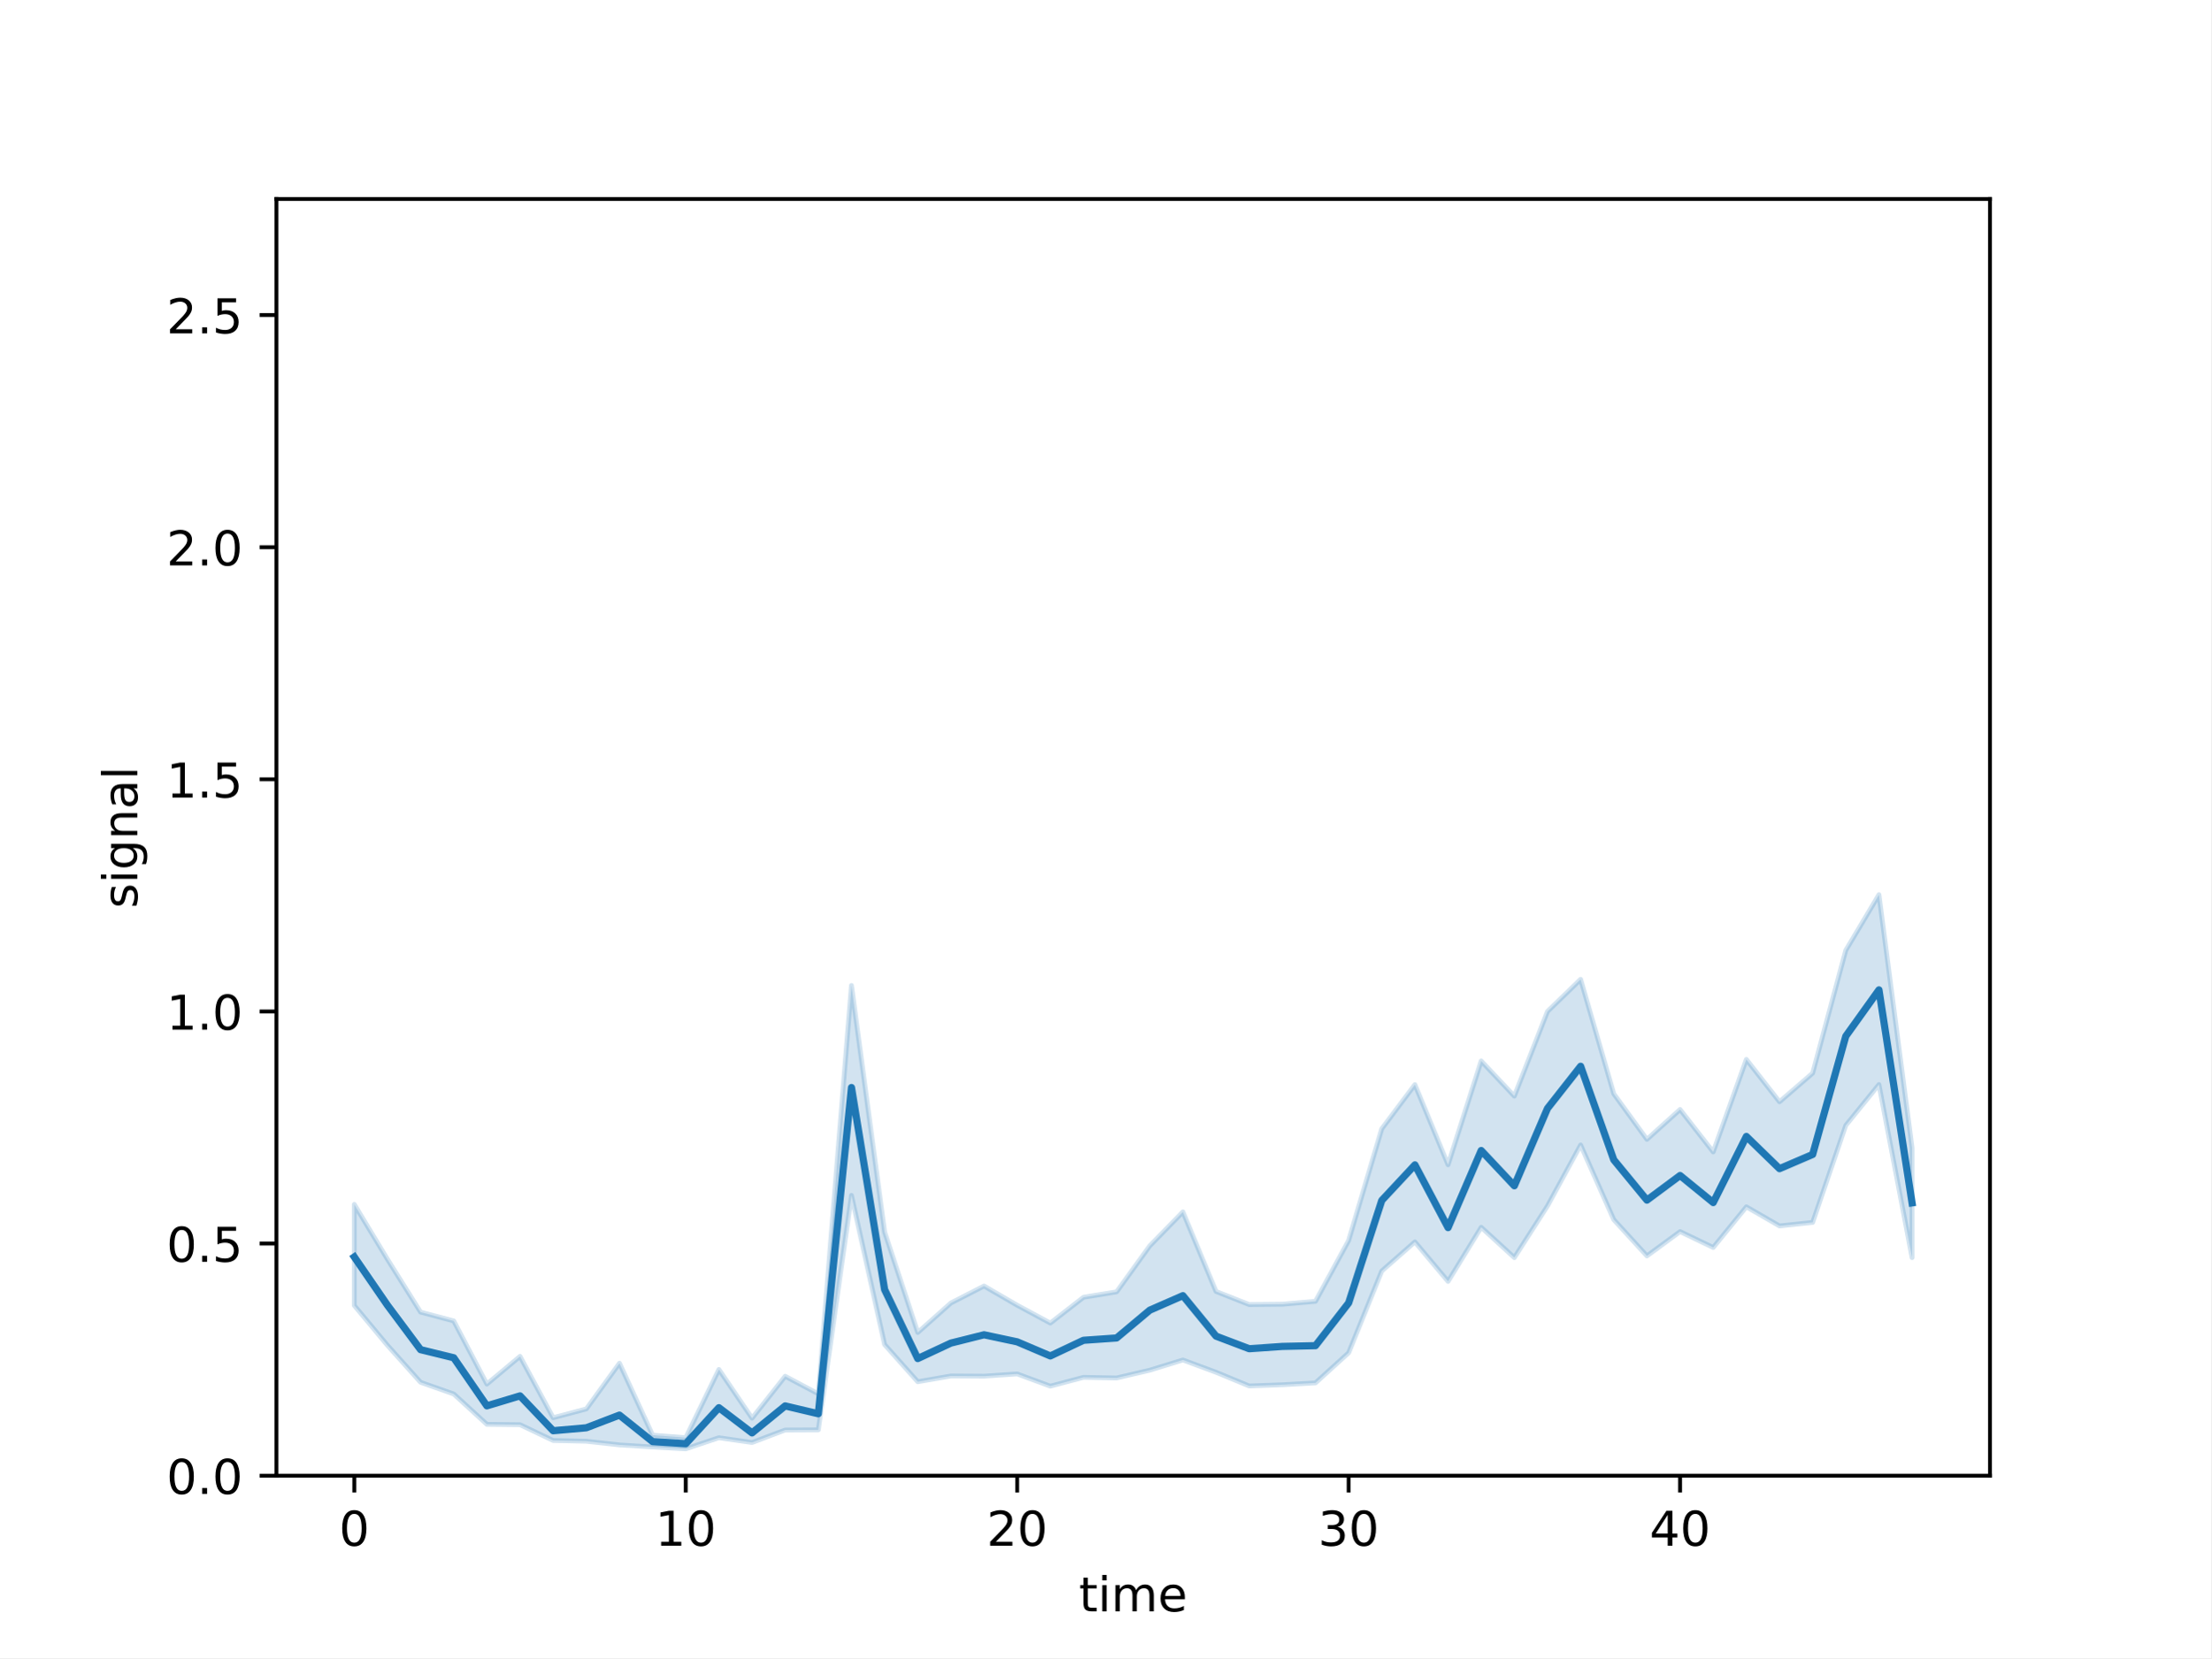
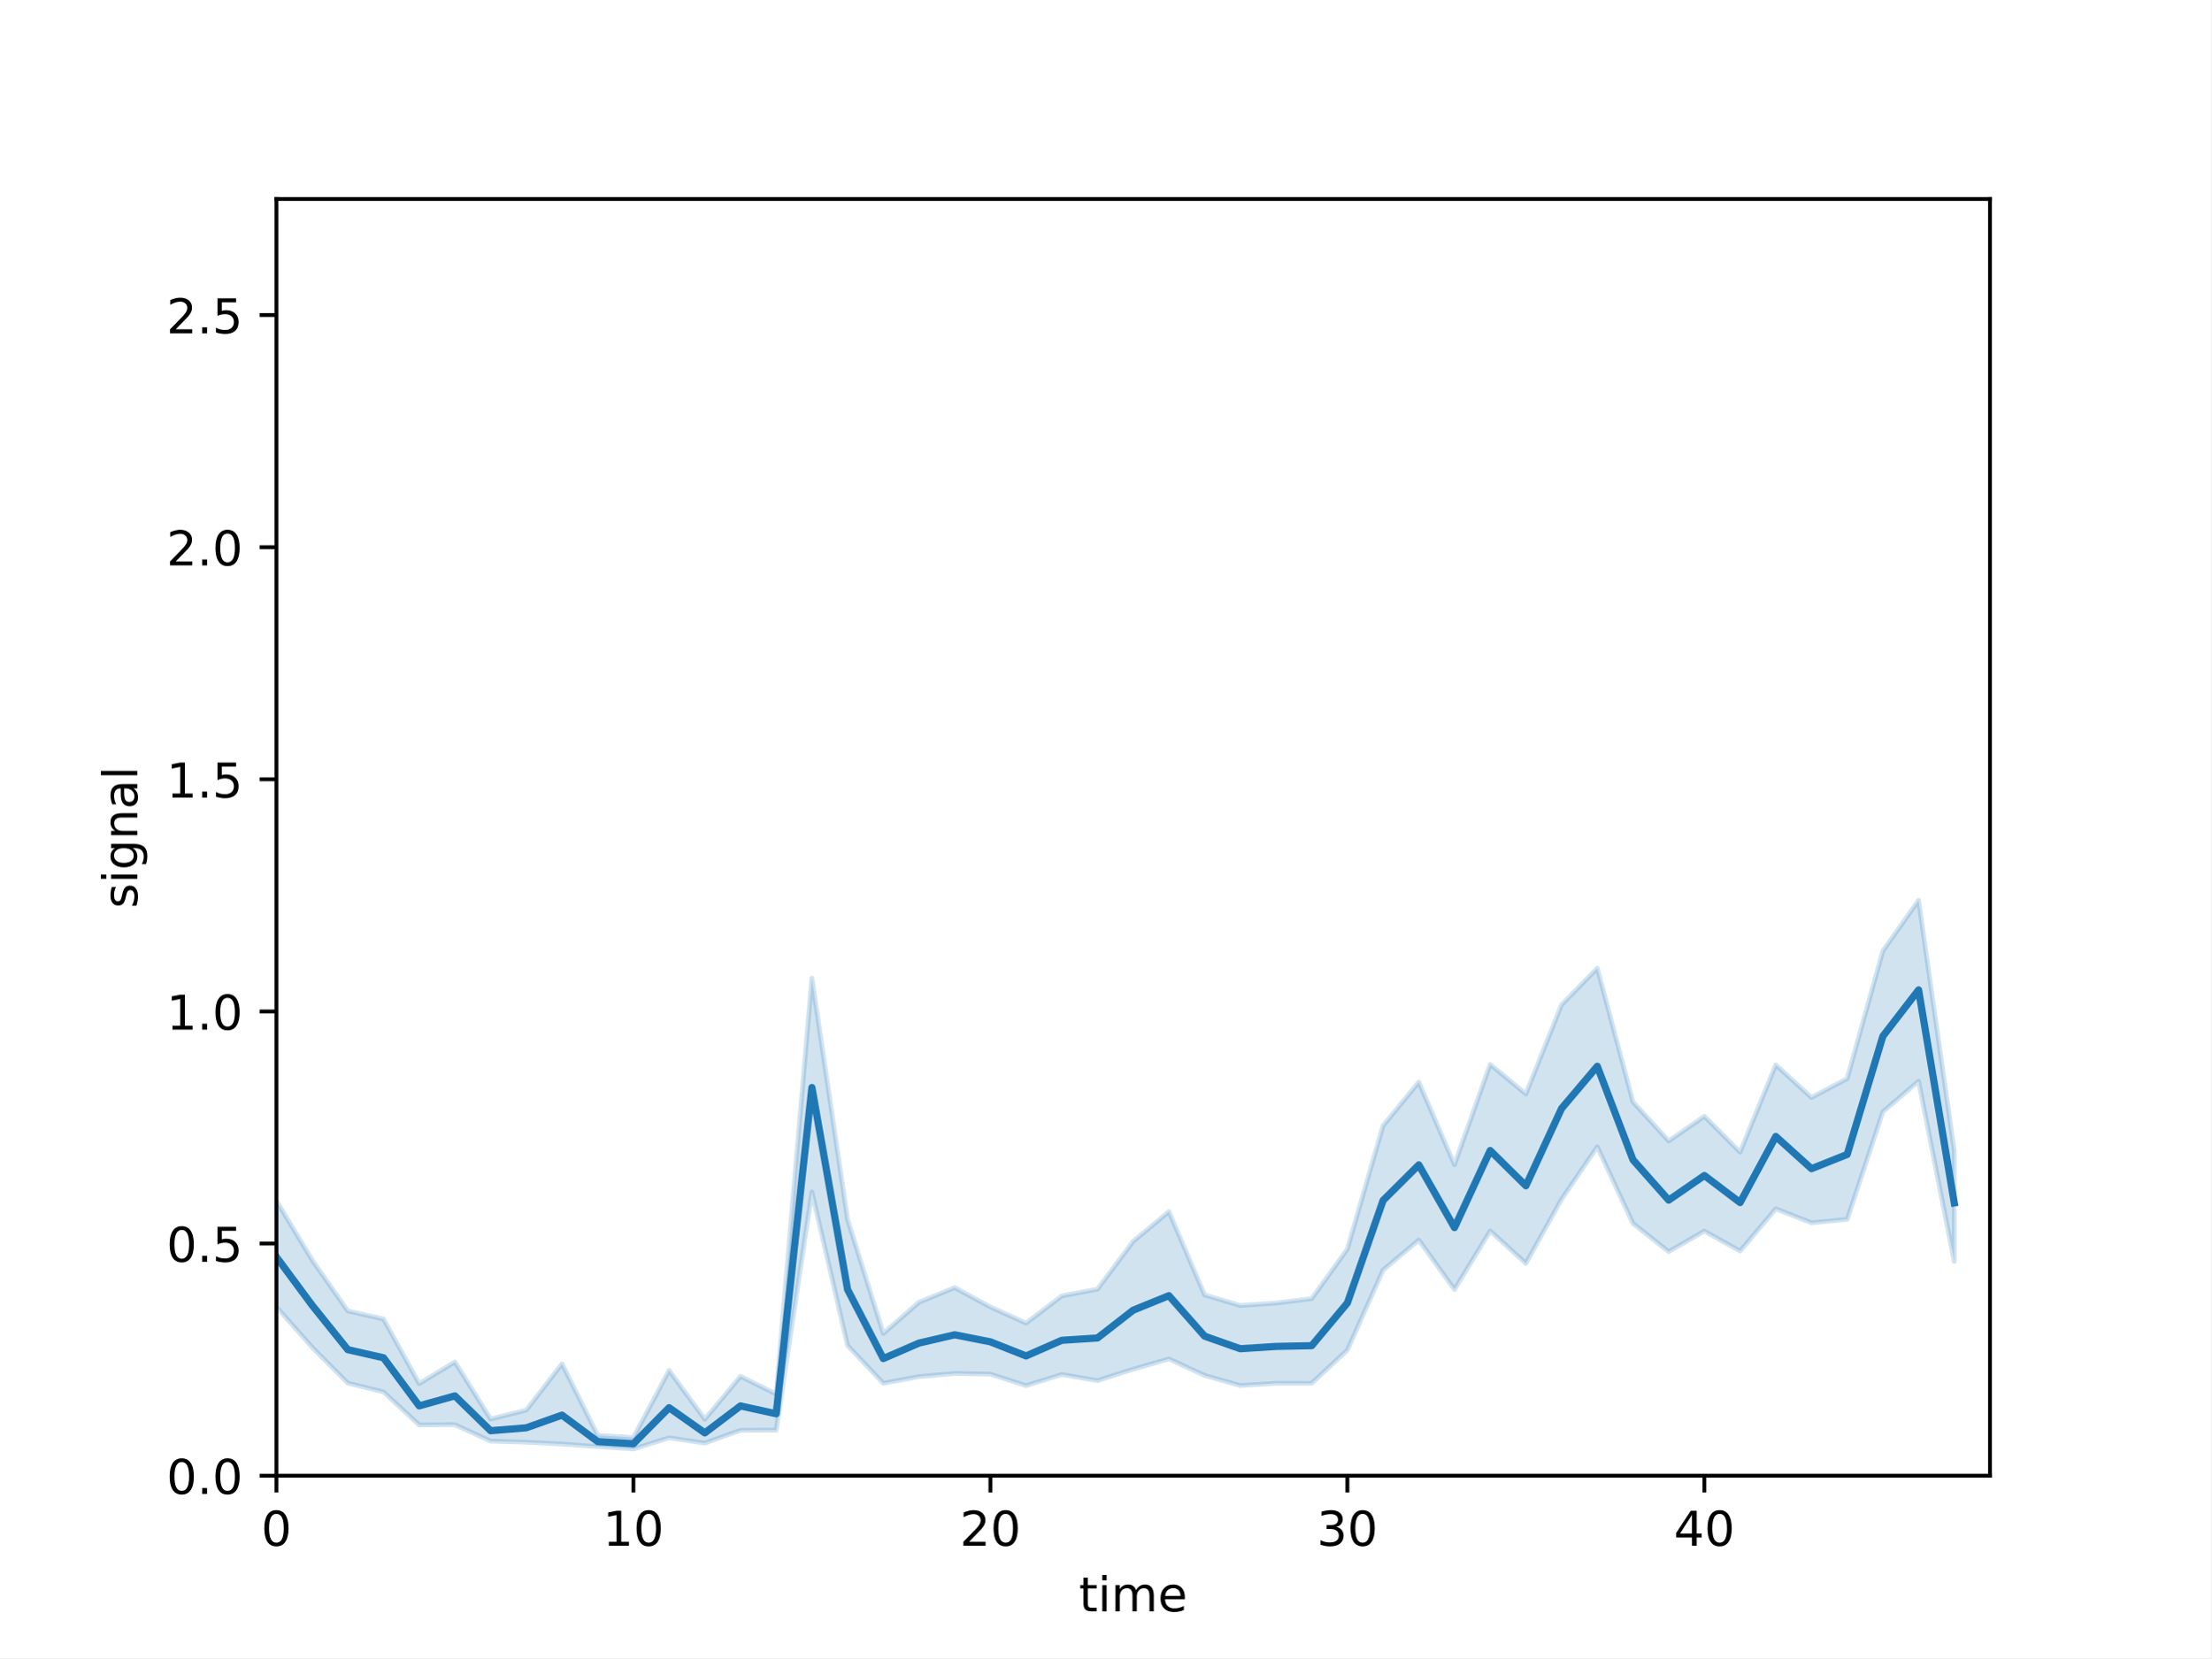
<svg xmlns="http://www.w3.org/2000/svg" xmlns:xlink="http://www.w3.org/1999/xlink" width="460.8pt" height="345.6pt" viewBox="0 0 460.8 345.6" version="1.1">
  <defs>
    <style type="text/css">*{stroke-linejoin: round; stroke-linecap: butt}</style>
  </defs>
  <g id="figure_1">
    <g id="patch_1">
      <path d="M 0 345.6  L 460.8 345.6  L 460.8 0  L 0 0  z " style="fill: #ffffff" />
    </g>
    <g id="axes_1">
      <g id="patch_2">
        <path d="M 57.6 307.584  L 414.72 307.584  L 414.72 41.472  L 57.6 41.472  z " style="fill: #ffffff" />
      </g>
      <g id="PolyCollection_1">
        <defs>
-           <path id="m719de68379" d="M 73.833 -94.561  L 73.833 -73.491  L 80.74 -65.195  L 87.648 -57.483  L 94.555 -55.047  L 101.463 -48.719  L 108.37 -48.646  L 115.278 -45.354  L 122.186 -45.195  L 129.093 -44.43  L 136.001 -44.001  L 142.908 -43.613  L 149.816 -45.93  L 156.723 -44.931  L 163.631 -47.536  L 170.538 -47.569  L 177.446 -96.439  L 184.353 -65.351  L 191.261 -57.597  L 198.169 -58.8  L 205.076 -58.757  L 211.984 -59.227  L 218.891 -56.676  L 225.799 -58.513  L 232.706 -58.382  L 239.614 -60.002  L 246.521 -62.131  L 253.429 -59.574  L 260.336 -56.713  L 267.244 -56.966  L 274.151 -57.353  L 281.059 -63.629  L 287.967 -80.68  L 294.874 -86.749  L 301.782 -78.512  L 308.689 -89.789  L 315.597 -83.467  L 322.504 -94.24  L 329.412 -106.946  L 336.319 -91.385  L 343.227 -83.826  L 350.134 -88.892  L 357.042 -85.577  L 363.95 -94.055  L 370.857 -90.071  L 377.765 -90.802  L 384.672 -111.035  L 391.58 -119.547  L 398.487 -83.474  L 398.487 -106.343  L 398.487 -106.343  L 391.58 -159.116  L 384.672 -147.529  L 377.765 -121.918  L 370.857 -115.952  L 363.95 -124.784  L 357.042 -105.498  L 350.134 -114.344  L 343.227 -108.116  L 336.319 -117.614  L 329.412 -141.48  L 322.504 -134.778  L 315.597 -117.128  L 308.689 -124.457  L 301.782 -102.821  L 294.874 -119.529  L 287.967 -110.324  L 281.059 -87.032  L 274.151 -74.359  L 267.244 -73.753  L 260.336 -73.686  L 253.429 -76.409  L 246.521 -92.999  L 239.614 -85.918  L 232.706 -76.335  L 225.799 -75.2  L 218.891 -69.825  L 211.984 -73.543  L 205.076 -77.549  L 198.169 -74.012  L 191.261 -67.858  L 184.353 -88.804  L 177.446 -140.196  L 170.538 -55.076  L 163.631 -58.742  L 156.723 -50  L 149.816 -60.159  L 142.908 -45.939  L 136.001 -46.468  L 129.093 -61.459  L 122.186 -51.931  L 115.278 -50.097  L 108.37 -62.885  L 101.463 -57.109  L 94.555 -70.274  L 87.648 -72.106  L 80.74 -83.13  L 73.833 -94.561  z " style="stroke: #1f77b4; stroke-opacity: 0.2" />
+           <path id="m7ed1b41baa" d="M 57.6 -95.328  L 57.6 -73.206  L 65.04 -64.797  L 72.48 -57.314  L 79.92 -55.475  L 87.36 -48.598  L 94.8 -48.644  L 102.24 -45.221  L 109.68 -44.997  L 117.12 -44.613  L 124.56 -44.079  L 132 -43.583  L 139.44 -45.918  L 146.88 -44.809  L 154.32 -47.478  L 161.76 -47.51  L 169.2 -97.164  L 176.64 -65.158  L 184.08 -57.281  L 191.52 -58.675  L 198.96 -59.317  L 206.4 -59.189  L 213.84 -56.785  L 221.28 -59.111  L 228.72 -57.834  L 236.16 -60.222  L 243.6 -62.359  L 251.04 -58.923  L 258.48 -56.807  L 265.92 -57.276  L 273.36 -57.28  L 280.8 -64.22  L 288.24 -80.881  L 295.68 -87.15  L 303.12 -76.816  L 310.56 -89.036  L 318 -82.278  L 325.44 -95.653  L 332.88 -106.574  L 340.32 -90.589  L 347.76 -84.722  L 355.2 -88.997  L 362.64 -84.841  L 370.08 -93.649  L 377.52 -90.73  L 384.96 -91.446  L 392.4 -113.878  L 399.84 -120.256  L 407.28 -82.659  L 407.28 -105.678  L 407.28 -105.678  L 399.84 -157.934  L 392.4 -147.395  L 384.96 -120.787  L 377.52 -116.836  L 370.08 -123.643  L 362.64 -105.445  L 355.2 -112.924  L 347.76 -107.792  L 340.32 -115.916  L 332.88 -143.797  L 325.44 -136.172  L 318 -117.587  L 310.56 -123.746  L 303.12 -102.84  L 295.68 -120.039  L 288.24 -110.974  L 280.8 -85.261  L 273.36 -74.913  L 265.92 -74  L 258.48 -73.489  L 251.04 -75.689  L 243.6 -93.053  L 236.16 -86.859  L 228.72 -76.888  L 221.28 -75.487  L 213.84 -69.82  L 206.4 -73.175  L 198.96 -77.212  L 191.52 -74.172  L 184.08 -67.659  L 176.64 -91.391  L 169.2 -141.727  L 161.76 -55.033  L 154.32 -58.724  L 146.88 -49.785  L 139.44 -59.948  L 132 -45.965  L 124.56 -46.426  L 117.12 -61.329  L 109.68 -51.686  L 102.24 -49.834  L 94.8 -61.718  L 87.36 -57.196  L 79.92 -70.678  L 72.48 -72.348  L 65.04 -82.97  L 57.6 -95.328  z " style="stroke: #1f77b4; stroke-opacity: 0.2" />
        </defs>
-         <g clip-path="url(#pd2b7a3e86f)">
-           <use xlink:href="#m719de68379" x="0" y="345.6" style="fill: #1f77b4; fill-opacity: 0.2; stroke: #1f77b4; stroke-opacity: 0.2" />
+         <g clip-path="url(#p7adcb08687)">
+           <use xlink:href="#m7ed1b41baa" x="0" y="345.6" style="fill: #1f77b4; fill-opacity: 0.2; stroke: #1f77b4; stroke-opacity: 0.2" />
        </g>
      </g>
      <g id="matplotlib.axis_1">
        <g id="xtick_1">
          <g id="line2d_1">
            <defs>
-               <path id="m6d63b41920" d="M 0 0  L 0 3.5  " style="stroke: #000000; stroke-width: 0.8" />
-             </defs>
-             <g>
-               <use xlink:href="#m6d63b41920" x="73.833" y="307.584" style="stroke: #000000; stroke-width: 0.8" />
+               <path id="m0aee1d362a" d="M 0 0  L 0 3.5  " style="stroke: #000000; stroke-width: 0.8" />
+             </defs>
+             <g>
+               <use xlink:href="#m0aee1d362a" x="57.6" y="307.584" style="stroke: #000000; stroke-width: 0.8" />
            </g>
          </g>
          <g id="text_1">
-             <g transform="translate(70.65148 322.1824) scale(0.1 -0.1)">
+             <g transform="translate(54.41875 322.1824) scale(0.1 -0.1)">
              <defs>
                <path id="DejaVuSans-30" d="M 2034 4250  Q 1547 4250 1301 3770  Q 1056 3291 1056 2328  Q 1056 1369 1301 889  Q 1547 409 2034 409  Q 2525 409 2770 889  Q 3016 1369 3016 2328  Q 3016 3291 2770 3770  Q 2525 4250 2034 4250  z M 2034 4750  Q 2819 4750 3233 4129  Q 3647 3509 3647 2328  Q 3647 1150 3233 529  Q 2819 -91 2034 -91  Q 1250 -91 836 529  Q 422 1150 422 2328  Q 422 3509 836 4129  Q 1250 4750 2034 4750  z " transform="scale(0.015625)" />
              </defs>
              <use xlink:href="#DejaVuSans-30" />
            </g>
          </g>
        </g>
        <g id="xtick_2">
          <g id="line2d_2">
            <g>
-               <use xlink:href="#m6d63b41920" x="142.908" y="307.584" style="stroke: #000000; stroke-width: 0.8" />
+               <use xlink:href="#m0aee1d362a" x="132" y="307.584" style="stroke: #000000; stroke-width: 0.8" />
            </g>
          </g>
          <g id="text_2">
-             <g transform="translate(136.5457 322.1824) scale(0.1 -0.1)">
+             <g transform="translate(125.6375 322.1824) scale(0.1 -0.1)">
              <defs>
                <path id="DejaVuSans-31" d="M 794 531  L 1825 531  L 1825 4091  L 703 3866  L 703 4441  L 1819 4666  L 2450 4666  L 2450 531  L 3481 531  L 3481 0  L 794 0  L 794 531  z " transform="scale(0.015625)" />
              </defs>
              <use xlink:href="#DejaVuSans-31" />
              <use xlink:href="#DejaVuSans-30" x="63.623" />
            </g>
          </g>
        </g>
        <g id="xtick_3">
          <g id="line2d_3">
            <g>
-               <use xlink:href="#m6d63b41920" x="211.984" y="307.584" style="stroke: #000000; stroke-width: 0.8" />
+               <use xlink:href="#m0aee1d362a" x="206.4" y="307.584" style="stroke: #000000; stroke-width: 0.8" />
            </g>
          </g>
          <g id="text_3">
-             <g transform="translate(205.6211 322.1824) scale(0.1 -0.1)">
+             <g transform="translate(200.0375 322.1824) scale(0.1 -0.1)">
              <defs>
                <path id="DejaVuSans-32" d="M 1228 531  L 3431 531  L 3431 0  L 469 0  L 469 531  Q 828 903 1448 1529  Q 2069 2156 2228 2338  Q 2531 2678 2651 2914  Q 2772 3150 2772 3378  Q 2772 3750 2511 3984  Q 2250 4219 1831 4219  Q 1534 4219 1204 4116  Q 875 4013 500 3803  L 500 4441  Q 881 4594 1212 4672  Q 1544 4750 1819 4750  Q 2544 4750 2975 4387  Q 3406 4025 3406 3419  Q 3406 3131 3298 2873  Q 3191 2616 2906 2266  Q 2828 2175 2409 1742  Q 1991 1309 1228 531  z " transform="scale(0.015625)" />
              </defs>
              <use xlink:href="#DejaVuSans-32" />
              <use xlink:href="#DejaVuSans-30" x="63.623" />
            </g>
          </g>
        </g>
        <g id="xtick_4">
          <g id="line2d_4">
            <g>
-               <use xlink:href="#m6d63b41920" x="281.059" y="307.584" style="stroke: #000000; stroke-width: 0.8" />
+               <use xlink:href="#m0aee1d362a" x="280.8" y="307.584" style="stroke: #000000; stroke-width: 0.8" />
            </g>
          </g>
          <g id="text_4">
-             <g transform="translate(274.6965 322.1824) scale(0.1 -0.1)">
+             <g transform="translate(274.4375 322.1824) scale(0.1 -0.1)">
              <defs>
                <path id="DejaVuSans-33" d="M 2597 2516  Q 3050 2419 3304 2112  Q 3559 1806 3559 1356  Q 3559 666 3084 287  Q 2609 -91 1734 -91  Q 1441 -91 1130 -33  Q 819 25 488 141  L 488 750  Q 750 597 1062 519  Q 1375 441 1716 441  Q 2309 441 2620 675  Q 2931 909 2931 1356  Q 2931 1769 2642 2001  Q 2353 2234 1838 2234  L 1294 2234  L 1294 2753  L 1863 2753  Q 2328 2753 2575 2939  Q 2822 3125 2822 3475  Q 2822 3834 2567 4026  Q 2313 4219 1838 4219  Q 1578 4219 1281 4162  Q 984 4106 628 3988  L 628 4550  Q 988 4650 1302 4700  Q 1616 4750 1894 4750  Q 2613 4750 3031 4423  Q 3450 4097 3450 3541  Q 3450 3153 3228 2886  Q 3006 2619 2597 2516  z " transform="scale(0.015625)" />
              </defs>
              <use xlink:href="#DejaVuSans-33" />
              <use xlink:href="#DejaVuSans-30" x="63.623" />
            </g>
          </g>
        </g>
        <g id="xtick_5">
          <g id="line2d_5">
            <g>
-               <use xlink:href="#m6d63b41920" x="350.134" y="307.584" style="stroke: #000000; stroke-width: 0.8" />
+               <use xlink:href="#m0aee1d362a" x="355.2" y="307.584" style="stroke: #000000; stroke-width: 0.8" />
            </g>
          </g>
          <g id="text_5">
-             <g transform="translate(343.772 322.1824) scale(0.1 -0.1)">
+             <g transform="translate(348.8375 322.1824) scale(0.1 -0.1)">
              <defs>
                <path id="DejaVuSans-34" d="M 2419 4116  L 825 1625  L 2419 1625  L 2419 4116  z M 2253 4666  L 3047 4666  L 3047 1625  L 3713 1625  L 3713 1100  L 3047 1100  L 3047 0  L 2419 0  L 2419 1100  L 313 1100  L 313 1709  L 2253 4666  z " transform="scale(0.015625)" />
              </defs>
              <use xlink:href="#DejaVuSans-34" />
              <use xlink:href="#DejaVuSans-30" x="63.623" />
            </g>
          </g>
        </g>
        <g id="text_6">
          <g transform="translate(224.8639 335.8606) scale(0.1 -0.1)">
            <defs>
              <path id="DejaVuSans-74" d="M 1172 4494  L 1172 3500  L 2356 3500  L 2356 3053  L 1172 3053  L 1172 1153  Q 1172 725 1289 603  Q 1406 481 1766 481  L 2356 481  L 2356 0  L 1766 0  Q 1100 0 847 248  Q 594 497 594 1153  L 594 3053  L 172 3053  L 172 3500  L 594 3500  L 594 4494  L 1172 4494  z " transform="scale(0.015625)" />
              <path id="DejaVuSans-69" d="M 603 3500  L 1178 3500  L 1178 0  L 603 0  L 603 3500  z M 603 4863  L 1178 4863  L 1178 4134  L 603 4134  L 603 4863  z " transform="scale(0.015625)" />
              <path id="DejaVuSans-6d" d="M 3328 2828  Q 3544 3216 3844 3400  Q 4144 3584 4550 3584  Q 5097 3584 5394 3201  Q 5691 2819 5691 2113  L 5691 0  L 5113 0  L 5113 2094  Q 5113 2597 4934 2840  Q 4756 3084 4391 3084  Q 3944 3084 3684 2787  Q 3425 2491 3425 1978  L 3425 0  L 2847 0  L 2847 2094  Q 2847 2600 2669 2842  Q 2491 3084 2119 3084  Q 1678 3084 1418 2786  Q 1159 2488 1159 1978  L 1159 0  L 581 0  L 581 3500  L 1159 3500  L 1159 2956  Q 1356 3278 1631 3431  Q 1906 3584 2284 3584  Q 2666 3584 2933 3390  Q 3200 3197 3328 2828  z " transform="scale(0.015625)" />
              <path id="DejaVuSans-65" d="M 3597 1894  L 3597 1613  L 953 1613  Q 991 1019 1311 708  Q 1631 397 2203 397  Q 2534 397 2845 478  Q 3156 559 3463 722  L 3463 178  Q 3153 47 2828 -22  Q 2503 -91 2169 -91  Q 1331 -91 842 396  Q 353 884 353 1716  Q 353 2575 817 3079  Q 1281 3584 2069 3584  Q 2775 3584 3186 3129  Q 3597 2675 3597 1894  z M 3022 2063  Q 3016 2534 2758 2815  Q 2500 3097 2075 3097  Q 1594 3097 1305 2825  Q 1016 2553 972 2059  L 3022 2063  z " transform="scale(0.015625)" />
            </defs>
            <use xlink:href="#DejaVuSans-74" />
            <use xlink:href="#DejaVuSans-69" x="39.209" />
            <use xlink:href="#DejaVuSans-6d" x="66.992" />
            <use xlink:href="#DejaVuSans-65" x="164.404" />
          </g>
        </g>
      </g>
      <g id="matplotlib.axis_2">
        <g id="ytick_1">
          <g id="line2d_6">
            <defs>
-               <path id="m3eb621ed59" d="M 0 0  L -3.5 0  " style="stroke: #000000; stroke-width: 0.8" />
-             </defs>
-             <g>
-               <use xlink:href="#m3eb621ed59" x="57.6" y="307.584" style="stroke: #000000; stroke-width: 0.8" />
+               <path id="m250191a436" d="M 0 0  L -3.5 0  " style="stroke: #000000; stroke-width: 0.8" />
+             </defs>
+             <g>
+               <use xlink:href="#m250191a436" x="57.6" y="307.584" style="stroke: #000000; stroke-width: 0.8" />
            </g>
          </g>
          <g id="text_7">
            <g transform="translate(34.69687 311.3832) scale(0.1 -0.1)">
              <defs>
                <path id="DejaVuSans-2e" d="M 684 794  L 1344 794  L 1344 0  L 684 0  L 684 794  z " transform="scale(0.015625)" />
              </defs>
              <use xlink:href="#DejaVuSans-30" />
              <use xlink:href="#DejaVuSans-2e" x="63.623" />
              <use xlink:href="#DejaVuSans-30" x="95.41" />
            </g>
          </g>
        </g>
        <g id="ytick_2">
          <g id="line2d_7">
            <g>
-               <use xlink:href="#m3eb621ed59" x="57.6" y="259.2" style="stroke: #000000; stroke-width: 0.8" />
+               <use xlink:href="#m250191a436" x="57.6" y="259.2" style="stroke: #000000; stroke-width: 0.8" />
            </g>
          </g>
          <g id="text_8">
            <g transform="translate(34.69687 262.9992) scale(0.1 -0.1)">
              <defs>
                <path id="DejaVuSans-35" d="M 691 4666  L 3169 4666  L 3169 4134  L 1269 4134  L 1269 2991  Q 1406 3038 1543 3061  Q 1681 3084 1819 3084  Q 2600 3084 3056 2656  Q 3513 2228 3513 1497  Q 3513 744 3044 326  Q 2575 -91 1722 -91  Q 1428 -91 1123 -41  Q 819 9 494 109  L 494 744  Q 775 591 1075 516  Q 1375 441 1709 441  Q 2250 441 2565 725  Q 2881 1009 2881 1497  Q 2881 1984 2565 2268  Q 2250 2553 1709 2553  Q 1456 2553 1204 2497  Q 953 2441 691 2322  L 691 4666  z " transform="scale(0.015625)" />
              </defs>
              <use xlink:href="#DejaVuSans-30" />
              <use xlink:href="#DejaVuSans-2e" x="63.623" />
              <use xlink:href="#DejaVuSans-35" x="95.41" />
            </g>
          </g>
        </g>
        <g id="ytick_3">
          <g id="line2d_8">
            <g>
-               <use xlink:href="#m3eb621ed59" x="57.6" y="210.816" style="stroke: #000000; stroke-width: 0.8" />
+               <use xlink:href="#m250191a436" x="57.6" y="210.816" style="stroke: #000000; stroke-width: 0.8" />
            </g>
          </g>
          <g id="text_9">
            <g transform="translate(34.69687 214.6152) scale(0.1 -0.1)">
              <use xlink:href="#DejaVuSans-31" />
              <use xlink:href="#DejaVuSans-2e" x="63.623" />
              <use xlink:href="#DejaVuSans-30" x="95.41" />
            </g>
          </g>
        </g>
        <g id="ytick_4">
          <g id="line2d_9">
            <g>
-               <use xlink:href="#m3eb621ed59" x="57.6" y="162.432" style="stroke: #000000; stroke-width: 0.8" />
+               <use xlink:href="#m250191a436" x="57.6" y="162.432" style="stroke: #000000; stroke-width: 0.8" />
            </g>
          </g>
          <g id="text_10">
            <g transform="translate(34.69687 166.2312) scale(0.1 -0.1)">
              <use xlink:href="#DejaVuSans-31" />
              <use xlink:href="#DejaVuSans-2e" x="63.623" />
              <use xlink:href="#DejaVuSans-35" x="95.41" />
            </g>
          </g>
        </g>
        <g id="ytick_5">
          <g id="line2d_10">
            <g>
-               <use xlink:href="#m3eb621ed59" x="57.6" y="114.048" style="stroke: #000000; stroke-width: 0.8" />
+               <use xlink:href="#m250191a436" x="57.6" y="114.048" style="stroke: #000000; stroke-width: 0.8" />
            </g>
          </g>
          <g id="text_11">
            <g transform="translate(34.69687 117.8472) scale(0.1 -0.1)">
              <use xlink:href="#DejaVuSans-32" />
              <use xlink:href="#DejaVuSans-2e" x="63.623" />
              <use xlink:href="#DejaVuSans-30" x="95.41" />
            </g>
          </g>
        </g>
        <g id="ytick_6">
          <g id="line2d_11">
            <g>
-               <use xlink:href="#m3eb621ed59" x="57.6" y="65.664" style="stroke: #000000; stroke-width: 0.8" />
+               <use xlink:href="#m250191a436" x="57.6" y="65.664" style="stroke: #000000; stroke-width: 0.8" />
            </g>
          </g>
          <g id="text_12">
            <g transform="translate(34.69687 69.46322) scale(0.1 -0.1)">
              <use xlink:href="#DejaVuSans-32" />
              <use xlink:href="#DejaVuSans-2e" x="63.623" />
              <use xlink:href="#DejaVuSans-35" x="95.41" />
            </g>
          </g>
        </g>
        <g id="text_13">
          <g transform="translate(28.61719 189.3178) rotate(-90) scale(0.1 -0.1)">
            <defs>
              <path id="DejaVuSans-73" d="M 2834 3397  L 2834 2853  Q 2591 2978 2328 3040  Q 2066 3103 1784 3103  Q 1356 3103 1142 2972  Q 928 2841 928 2578  Q 928 2378 1081 2264  Q 1234 2150 1697 2047  L 1894 2003  Q 2506 1872 2764 1633  Q 3022 1394 3022 966  Q 3022 478 2636 193  Q 2250 -91 1575 -91  Q 1294 -91 989 -36  Q 684 19 347 128  L 347 722  Q 666 556 975 473  Q 1284 391 1588 391  Q 1994 391 2212 530  Q 2431 669 2431 922  Q 2431 1156 2273 1281  Q 2116 1406 1581 1522  L 1381 1569  Q 847 1681 609 1914  Q 372 2147 372 2553  Q 372 3047 722 3315  Q 1072 3584 1716 3584  Q 2034 3584 2315 3537  Q 2597 3491 2834 3397  z " transform="scale(0.015625)" />
              <path id="DejaVuSans-67" d="M 2906 1791  Q 2906 2416 2648 2759  Q 2391 3103 1925 3103  Q 1463 3103 1205 2759  Q 947 2416 947 1791  Q 947 1169 1205 825  Q 1463 481 1925 481  Q 2391 481 2648 825  Q 2906 1169 2906 1791  z M 3481 434  Q 3481 -459 3084 -895  Q 2688 -1331 1869 -1331  Q 1566 -1331 1297 -1286  Q 1028 -1241 775 -1147  L 775 -588  Q 1028 -725 1275 -790  Q 1522 -856 1778 -856  Q 2344 -856 2625 -561  Q 2906 -266 2906 331  L 2906 616  Q 2728 306 2450 153  Q 2172 0 1784 0  Q 1141 0 747 490  Q 353 981 353 1791  Q 353 2603 747 3093  Q 1141 3584 1784 3584  Q 2172 3584 2450 3431  Q 2728 3278 2906 2969  L 2906 3500  L 3481 3500  L 3481 434  z " transform="scale(0.015625)" />
              <path id="DejaVuSans-6e" d="M 3513 2113  L 3513 0  L 2938 0  L 2938 2094  Q 2938 2591 2744 2837  Q 2550 3084 2163 3084  Q 1697 3084 1428 2787  Q 1159 2491 1159 1978  L 1159 0  L 581 0  L 581 3500  L 1159 3500  L 1159 2956  Q 1366 3272 1645 3428  Q 1925 3584 2291 3584  Q 2894 3584 3203 3211  Q 3513 2838 3513 2113  z " transform="scale(0.015625)" />
              <path id="DejaVuSans-61" d="M 2194 1759  Q 1497 1759 1228 1600  Q 959 1441 959 1056  Q 959 750 1161 570  Q 1363 391 1709 391  Q 2188 391 2477 730  Q 2766 1069 2766 1631  L 2766 1759  L 2194 1759  z M 3341 1997  L 3341 0  L 2766 0  L 2766 531  Q 2569 213 2275 61  Q 1981 -91 1556 -91  Q 1019 -91 701 211  Q 384 513 384 1019  Q 384 1609 779 1909  Q 1175 2209 1959 2209  L 2766 2209  L 2766 2266  Q 2766 2663 2505 2880  Q 2244 3097 1772 3097  Q 1472 3097 1187 3025  Q 903 2953 641 2809  L 641 3341  Q 956 3463 1253 3523  Q 1550 3584 1831 3584  Q 2591 3584 2966 3190  Q 3341 2797 3341 1997  z " transform="scale(0.015625)" />
              <path id="DejaVuSans-6c" d="M 603 4863  L 1178 4863  L 1178 0  L 603 0  L 603 4863  z " transform="scale(0.015625)" />
            </defs>
            <use xlink:href="#DejaVuSans-73" />
            <use xlink:href="#DejaVuSans-69" x="52.1" />
            <use xlink:href="#DejaVuSans-67" x="79.883" />
            <use xlink:href="#DejaVuSans-6e" x="143.359" />
            <use xlink:href="#DejaVuSans-61" x="206.738" />
            <use xlink:href="#DejaVuSans-6c" x="268.018" />
          </g>
        </g>
      </g>
      <g id="line2d_12">
-         <path d="M 73.833 261.996  L 80.74 272.046  L 87.648 281.312  L 94.555 283.002  L 101.463 293.028  L 108.37 290.947  L 115.278 298.208  L 122.186 297.599  L 129.093 294.954  L 136.001 300.48  L 142.908 300.922  L 149.816 293.409  L 156.723 298.663  L 163.631 293.038  L 170.538 294.676  L 177.446 226.678  L 184.353 268.783  L 191.261 283.172  L 198.169 279.944  L 205.076 278.214  L 211.984 279.684  L 218.891 282.623  L 225.799 279.36  L 232.706 278.878  L 239.614 273.083  L 246.521 270.061  L 253.429 278.499  L 260.336 281.118  L 267.244 280.637  L 274.151 280.483  L 281.059 271.579  L 287.967 250.208  L 294.874 242.799  L 301.782 255.876  L 308.689 239.808  L 315.597 247.156  L 322.504 231.031  L 329.412 222.245  L 336.319 241.745  L 343.227 250.146  L 350.134 245.017  L 357.042 250.652  L 363.95 236.876  L 370.857 243.589  L 377.765 240.623  L 384.672 215.973  L 391.58 206.33  L 398.487 250.72  " clip-path="url(#pd2b7a3e86f)" style="fill: none; stroke: #1f77b4; stroke-width: 1.5; stroke-linecap: square" />
+         <path d="M 57.6 261.996  L 65.04 272.046  L 72.48 281.312  L 79.92 283.002  L 87.36 293.028  L 94.8 290.947  L 102.24 298.208  L 109.68 297.599  L 117.12 294.954  L 124.56 300.48  L 132 300.922  L 139.44 293.409  L 146.88 298.663  L 154.32 293.038  L 161.76 294.676  L 169.2 226.678  L 176.64 268.783  L 184.08 283.172  L 191.52 279.944  L 198.96 278.214  L 206.4 279.684  L 213.84 282.623  L 221.28 279.36  L 228.72 278.878  L 236.16 273.083  L 243.6 270.061  L 251.04 278.499  L 258.48 281.118  L 265.92 280.637  L 273.36 280.483  L 280.8 271.579  L 288.24 250.208  L 295.68 242.799  L 303.12 255.876  L 310.56 239.808  L 318 247.156  L 325.44 231.031  L 332.88 222.245  L 340.32 241.745  L 347.76 250.146  L 355.2 245.017  L 362.64 250.652  L 370.08 236.876  L 377.52 243.589  L 384.96 240.623  L 392.4 215.973  L 399.84 206.33  L 407.28 250.72  " clip-path="url(#p7adcb08687)" style="fill: none; stroke: #1f77b4; stroke-width: 1.5; stroke-linecap: square" />
      </g>
      <g id="patch_3">
        <path d="M 57.6 307.584  L 57.6 41.472  " style="fill: none; stroke: #000000; stroke-width: 0.8; stroke-linejoin: miter; stroke-linecap: square" />
      </g>
      <g id="patch_4">
        <path d="M 414.72 307.584  L 414.72 41.472  " style="fill: none; stroke: #000000; stroke-width: 0.8; stroke-linejoin: miter; stroke-linecap: square" />
      </g>
      <g id="patch_5">
        <path d="M 57.6 307.584  L 414.72 307.584  " style="fill: none; stroke: #000000; stroke-width: 0.8; stroke-linejoin: miter; stroke-linecap: square" />
      </g>
      <g id="patch_6">
        <path d="M 57.6 41.472  L 414.72 41.472  " style="fill: none; stroke: #000000; stroke-width: 0.8; stroke-linejoin: miter; stroke-linecap: square" />
      </g>
    </g>
  </g>
  <defs>
-     <clipPath id="pd2b7a3e86f">
+     <clipPath id="p7adcb08687">
      <rect x="57.6" y="41.472" width="357.12" height="266.112" />
    </clipPath>
  </defs>
</svg>
